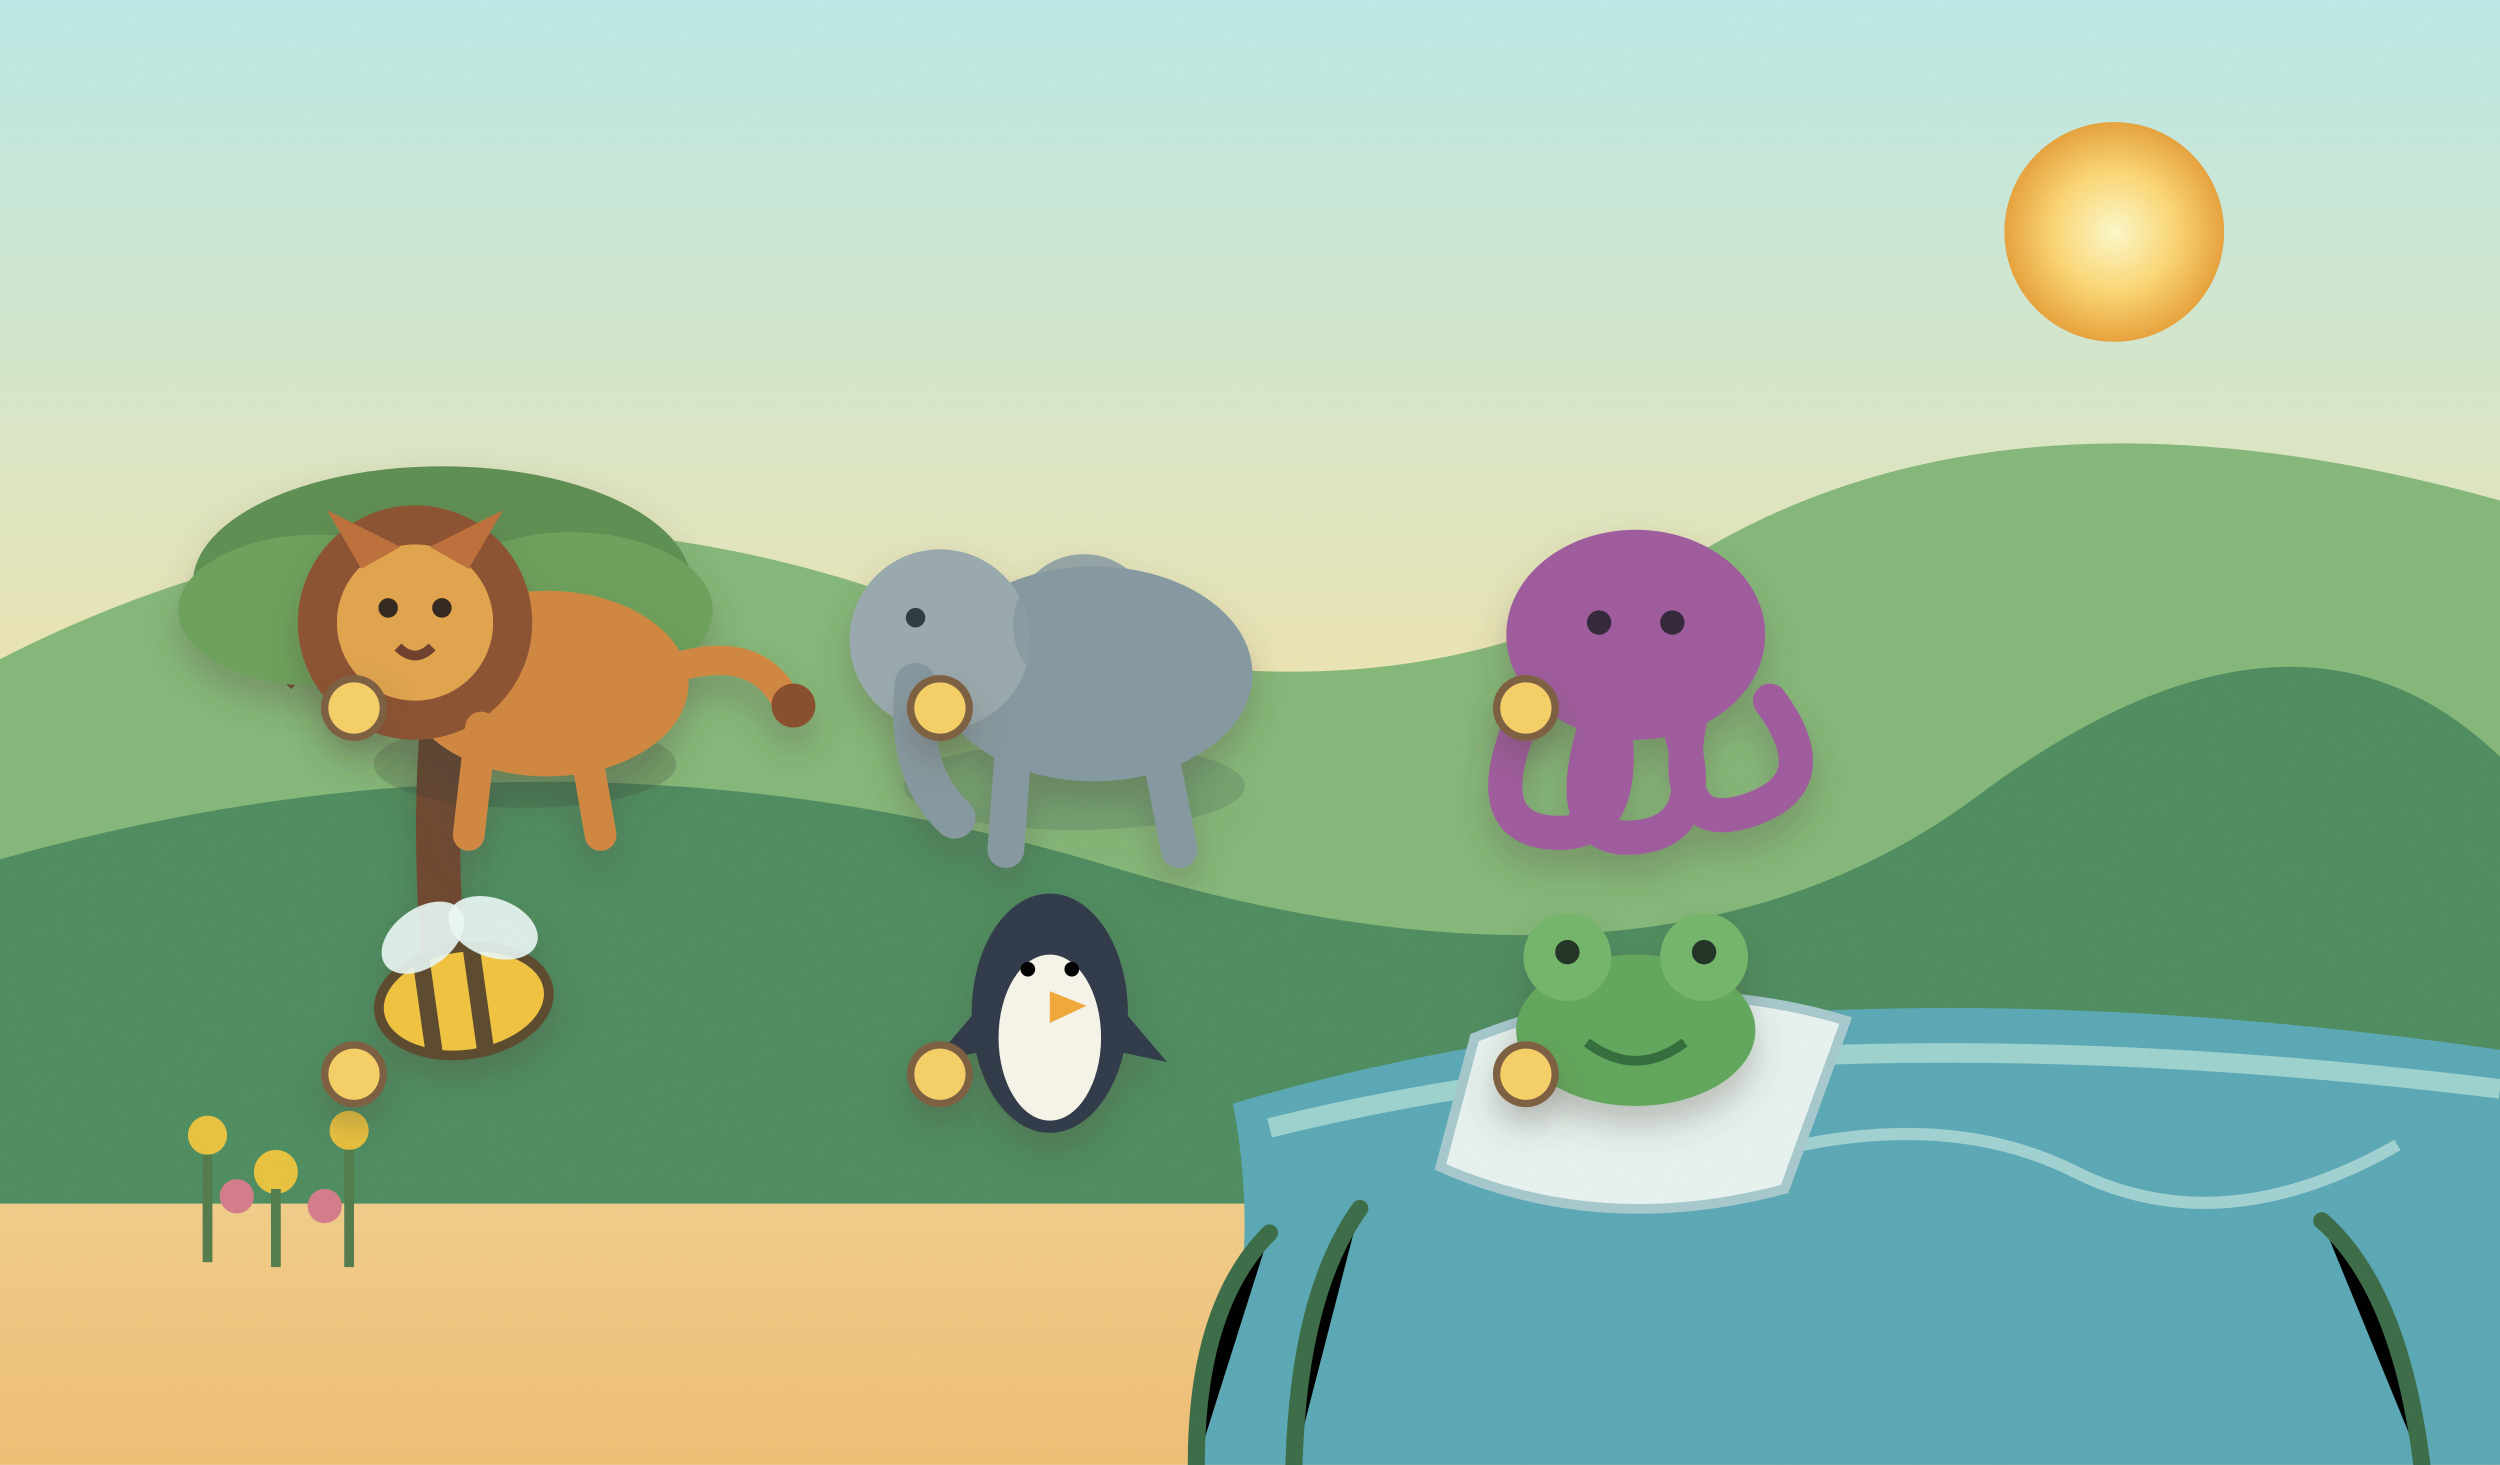
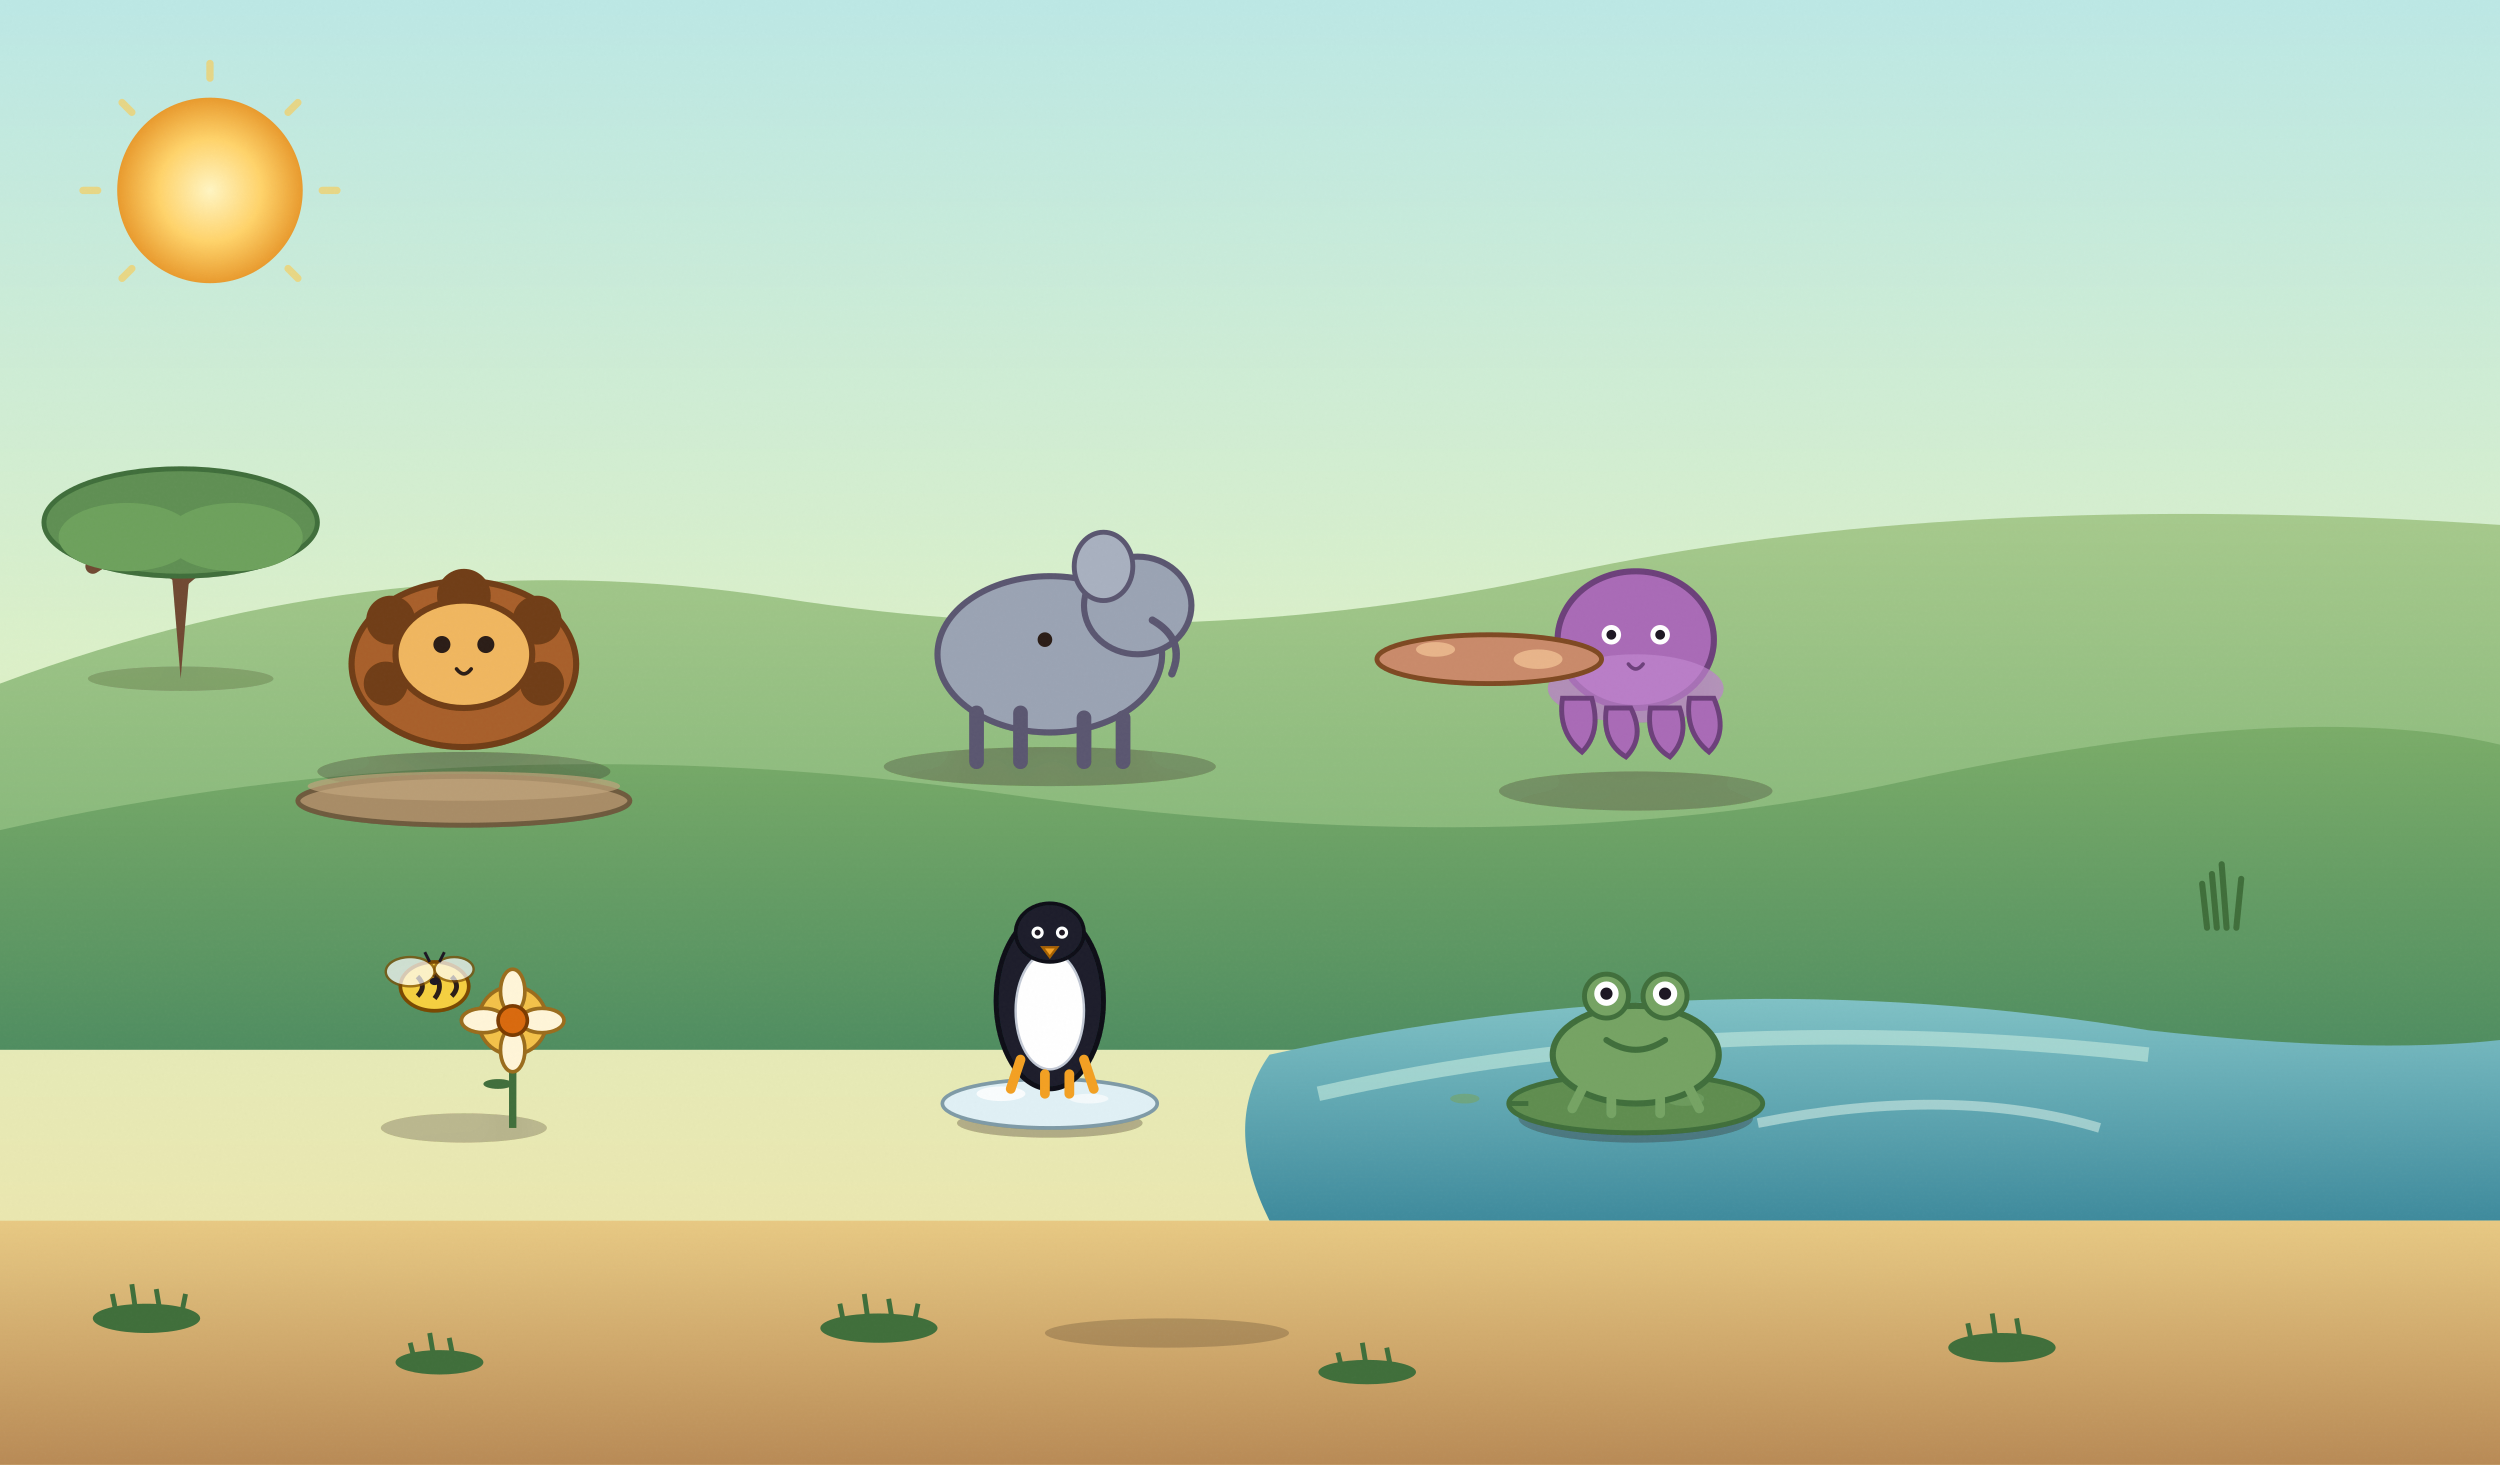
<svg xmlns="http://www.w3.org/2000/svg" width="1024" height="600" viewBox="0 0 1024 600">
  <defs>
-     <filter id="shadow" x="-30%" y="-30%" width="160%" height="170%">
-       <feGaussianBlur in="SourceAlpha" stdDeviation="7" result="b" />
-       <feOffset dy="8" result="o" />
-       <feColorMatrix in="o" type="matrix" values="0 0 0 0 .08 0 0 0 0 .06 0 0 0 0 .04 0 0 0 .30 0" />
-       <feBlend in="SourceGraphic" />
+     <filter id="softshadow" x="-20%" y="-20%" width="140%" height="160%">
+       <feGaussianBlur in="SourceAlpha" stdDeviation="6" />
+       <feOffset dy="8" />
+       <feComponentTransfer>
+         <feFuncA type="linear" slope="0.32" />
+       </feComponentTransfer>
+       <feComposite in2="SourceGraphic" operator="in" result="shadow" />
+       <feMerge>
+         <feMergeNode in="shadow" />
+         <feMergeNode in="SourceGraphic" />
+       </feMerge>
    </filter>
-     <filter id="soft" x="-30%" y="-30%" width="160%" height="160%">
-       <feGaussianBlur stdDeviation="16" />
+     <filter id="tightshadow" x="-10%" y="-10%" width="120%" height="140%">
+       <feGaussianBlur in="SourceAlpha" stdDeviation="3" />
+       <feOffset dy="3" />
+       <feComponentTransfer>
+         <feFuncA type="linear" slope="0.4" />
+       </feComponentTransfer>
+       <feComposite in2="SourceGraphic" operator="in" result="shadow" />
+       <feMerge>
+         <feMergeNode in="shadow" />
+         <feMergeNode in="SourceGraphic" />
+       </feMerge>
    </filter>
-     <filter id="grain">
-       <feTurbulence type="fractalNoise" baseFrequency=".65" numOctaves="2" seed="11" />
+     <filter id="paperGrain">
+       <feTurbulence type="fractalNoise" baseFrequency="0.85" numOctaves="2" seed="5" />
      <feColorMatrix type="saturate" values="0" />
      <feComponentTransfer>
-         <feFuncA type="table" tableValues="0 .035" />
+         <feFuncA type="table" tableValues="0 0.05" />
      </feComponentTransfer>
+       <feComposite in2="SourceGraphic" operator="in" />
    </filter>
    <linearGradient id="sky" x1="0" y1="0" x2="0" y2="1">
-       <stop stop-color="#bce8e5" />
-       <stop offset=".55" stop-color="#f3e2a9" />
-       <stop offset="1" stop-color="#edbe75" />
+       <stop offset="0" stop-color="#bce8e5" />
+       <stop offset="0.5" stop-color="#dff1c5" />
+       <stop offset="1" stop-color="#f0e2a4" />
+     </linearGradient>
+     <linearGradient id="grassA" x1="0" y1="0" x2="0" y2="1">
+       <stop offset="0" stop-color="#a6c98c" />
+       <stop offset="1" stop-color="#86b779" />
+     </linearGradient>
+     <linearGradient id="grassB" x1="0" y1="0" x2="0" y2="1">
+       <stop offset="0" stop-color="#7aac68" />
+       <stop offset="1" stop-color="#4f8d60" />
+     </linearGradient>
+     <linearGradient id="water" x1="0" y1="0" x2="0" y2="1">
+       <stop offset="0" stop-color="#7fc1c5" />
+       <stop offset="1" stop-color="#3e8a9c" />
+     </linearGradient>
+     <linearGradient id="sand" x1="0" y1="0" x2="0" y2="1">
+       <stop offset="0" stop-color="#e8c983" />
+       <stop offset="1" stop-color="#b88a55" />
    </linearGradient>
    <radialGradient id="sun">
-       <stop stop-color="#fff8c7" />
-       <stop offset=".55" stop-color="#ffd36a" />
+       <stop offset="0" stop-color="#fff5c2" />
+       <stop offset="0.55" stop-color="#ffd36a" />
      <stop offset="1" stop-color="#e99a2d" />
    </radialGradient>
  </defs>
  <rect width="1024" height="600" fill="url(#sky)" />
-   <circle cx="866" cy="95" r="45" fill="url(#sun)" opacity=".9" />
-   <path d="M0 270Q180 178 370 245T690 230T1024 205V420H0Z" fill="#86b779" />
-   <path d="M0 352Q230 287 455 355T810 326T1024 310V493H0Z" fill="#4f8d60" />
-   <g transform="translate(88 164)" filter="url(#shadow)">
-     <path d="M94 235Q87 150 99 88" stroke="#6f4a32" stroke-width="18" />
-     <path d="M97 102Q55 86 27 114M99 106Q140 80 169 108" fill="none" stroke="#6f4a32" stroke-width="12" />
-     <ellipse cx="93" cy="75" rx="102" ry="48" fill="#5e8f52" />
-     <ellipse cx="42" cy="86" rx="57" ry="31" fill="#6da15b" />
-     <ellipse cx="146" cy="86" rx="58" ry="32" fill="#6da15b" />
-   </g>
-   <path d="M505 452Q725 387 1024 430V600H488Q520 530 505 452Z" fill="#5ba8b4" />
-   <path d="M520 462Q730 410 1024 446" fill="none" stroke="#b8e2d8" stroke-width="8" opacity=".7" />
-   <path d="M704 478Q790 450 850 480T982 469" fill="none" stroke="#d8f0e7" stroke-width="5" opacity=".55" />
-   <path d="M604 425Q679 395 756 418L731 487Q656 507 590 478Z" fill="#e6f1ee" stroke="#a6c8cd" stroke-width="4" />
-   <g transform="translate(85 465)">
-     <g fill="#e7c13f">
-       <circle cx="0" cy="0" r="8" />
-       <circle cx="28" cy="15" r="9" />
-       <circle cx="58" cy="-2" r="8" />
-     </g>
-     <g fill="#d47c8a">
-       <circle cx="12" cy="25" r="7" />
-       <circle cx="48" cy="29" r="7" />
-     </g>
-     <g stroke="#547b4c" stroke-width="4">
-       <path d="M0 8V52M28 22V54M58 6V54" />
-     </g>
-   </g>
-   <g data-target="lion" data-center="190,260" transform="translate(190 260)" filter="url(#shadow)">
-     <ellipse cx="25" cy="53" rx="62" ry="18" fill="#2f3928" opacity=".2" />
-     <ellipse cx="34" cy="20" rx="58" ry="38" fill="#cf8741" />
-     <circle cx="-20" cy="-5" r="48" fill="#8d5232" />
-     <circle cx="-20" cy="-5" r="32" fill="#e0a44e" />
-     <path d="M-42-27L-56-51L-26-36M2-27L16-51L-14-36" fill="#bd703a" />
-     <circle cx="-31" cy="-11" r="4" fill="#352921" />
-     <circle cx="-9" cy="-11" r="4" fill="#352921" />
-     <path d="M-27 5Q-20 12-13 5" fill="none" stroke="#6f412d" stroke-width="4" />
-     <path d="M7 38L2 82M48 36L56 82" stroke="#cf8741" stroke-width="13" stroke-linecap="round" />
-     <path d="M88 13Q120 4 132 27" fill="none" stroke="#cf8741" stroke-width="12" />
-     <circle cx="135" cy="29" r="9" fill="#89502f" />
-   </g>
-   <g data-target="elephant" data-center="430,260" transform="translate(430 260)" filter="url(#shadow)">
-     <ellipse cx="10" cy="62" rx="70" ry="18" fill="#33434a" opacity=".18" />
-     <ellipse cx="18" cy="16" rx="65" ry="44" fill="#8799a0" />
-     <circle cx="-45" cy="2" r="37" fill="#9aa9ad" />
-     <circle cx="14" cy="-4" r="29" fill="#8799a0" opacity=".85" />
-     <path d="M-55 20Q-59 56-39 75" fill="none" stroke="#8799a0" stroke-width="17" stroke-linecap="round" />
-     <circle cx="-55" cy="-7" r="4" fill="#2f3c42" />
-     <path d="M-15 47L-18 88M45 47L53 88" stroke="#8799a0" stroke-width="15" stroke-linecap="round" />
-   </g>
-   <g data-target="octopus" data-center="670,260" transform="translate(670 260)" filter="url(#shadow)" fill="#9f5b9d">
-     <ellipse rx="53" ry="43" />
-     <path d="M-42 25Q-68 78-35 81T-9 34M-15 32Q-33 86 0 83T16 32M23 31Q12 83 46 72T55 27" fill="none" stroke="#9f5b9d" stroke-width="14" stroke-linecap="round" />
-     <circle cx="-15" cy="-5" r="5" fill="#352b3b" />
-     <circle cx="15" cy="-5" r="5" fill="#352b3b" />
-   </g>
-   <g data-target="bee" data-center="190,410" transform="translate(190 410) rotate(-8)" filter="url(#shadow)">
-     <ellipse rx="35" ry="22" fill="#efc33f" stroke="#5c4c2f" stroke-width="4" />
-     <path d="M-15-19V19M6-21V21" stroke="#5c4c2f" stroke-width="7" />
-     <ellipse cx="-13" cy="-28" rx="19" ry="12" fill="#e9f6f3" opacity=".9" transform="rotate(-28 -13 -28)" />
-     <ellipse cx="16" cy="-28" rx="19" ry="12" fill="#e9f6f3" opacity=".9" transform="rotate(28 16 -28)" />
-   </g>
-   <g data-target="penguin" data-center="430,410" transform="translate(430 410)" filter="url(#shadow)">
-     <ellipse cy="5" rx="32" ry="49" fill="#303b48" />
-     <ellipse cy="15" rx="21" ry="34" fill="#f5f2e8" />
-     <path d="M-31 5L-48 25L-29 21M31 5L48 25L29 21" fill="#303b48" />
-     <path d="M0-4L15 2L0 9Z" fill="#efa83a" />
-     <circle cx="-9" cy="-13" r="3" />
-     <circle cx="9" cy="-13" r="3" />
-   </g>
-   <g data-target="frog" data-center="670,410" transform="translate(670 410)" filter="url(#shadow)">
-     <ellipse cy="12" rx="49" ry="31" fill="#62a65c" />
-     <circle cx="-28" cy="-18" r="18" fill="#73b56a" />
-     <circle cx="28" cy="-18" r="18" fill="#73b56a" />
-     <circle cx="-28" cy="-20" r="5" fill="#243426" />
-     <circle cx="28" cy="-20" r="5" fill="#243426" />
-     <path d="M-20 17Q0 32 20 17" fill="none" stroke="#356d3c" stroke-width="4" />
-   </g>
-   <g fill="#f4ce66" stroke="#7d6042" stroke-width="3" filter="url(#shadow)">
-     <circle cx="145" cy="290" r="12" />
-     <circle cx="385" cy="290" r="12" />
-     <circle cx="625" cy="290" r="12" />
-     <circle cx="145" cy="440" r="12" />
-     <circle cx="385" cy="440" r="12" />
-     <circle cx="625" cy="440" r="12" />
-   </g>
-   <g stroke="#3d6c48" stroke-width="7" stroke-linecap="round">
-     <path d="M490 600Q490 535 520 505M530 600Q532 530 557 495M992 600Q983 528 951 500" />
-   </g>
-   <rect width="1024" height="600" filter="url(#grain)" opacity=".28" pointer-events="none" />
+   <g transform="translate(86 78)">
+     <circle r="38" fill="url(#sun)" />
+     <g stroke="#f5cf61" stroke-width="3" stroke-linecap="round" opacity="0.7">
+       <line x1="-52" y1="0" x2="-46" y2="0" />
+       <line x1="46" y1="0" x2="52" y2="0" />
+       <line x1="0" y1="-52" x2="0" y2="-46" />
+       <line x1="-36" y1="-36" x2="-32" y2="-32" />
+       <line x1="36" y1="36" x2="32" y2="32" />
+       <line x1="-36" y1="36" x2="-32" y2="32" />
+       <line x1="36" y1="-36" x2="32" y2="-32" />
+     </g>
+   </g>
+   <path d="M0 280 Q160 220 320 245 T640 235 T1024 215 V360 H0Z" fill="url(#grassA)" />
+   <path d="M0 340 Q200 295 410 325 T780 320 T1024 305 V430 H0Z" fill="url(#grassB)" />
+   <g transform="translate(74 218)" filter="url(#softshadow)">
+     <ellipse cx="0" cy="60" rx="38" ry="5" fill="#2a1c14" opacity="0.2" />
+     <path d="M0 60 L-4 12 L4 12Z" fill="#6f4a32" />
+     <path d="M0 18 Q-22 4 -36 14 M0 20 Q22 0 38 8" fill="none" stroke="#6f4a32" stroke-width="6" stroke-linecap="round" />
+     <ellipse cx="0" cy="-4" rx="56" ry="22" fill="#5e8f52" stroke="#3f6e3a" stroke-width="2" />
+     <ellipse cx="-22" cy="2" rx="28" ry="14" fill="#6da15b" />
+     <ellipse cx="22" cy="2" rx="28" ry="14" fill="#6da15b" />
+   </g>
+   <path d="M520 432 Q700 392 880 422 Q970 432 1024 426 V500 H520 Q500 460 520 432Z" fill="url(#water)" />
+   <path d="M540 448 Q700 412 880 432" fill="none" stroke="#b8e2d8" stroke-width="6" opacity="0.7" />
+   <path d="M720 460 Q800 444 860 462" fill="none" stroke="#d8f0e7" stroke-width="4" opacity="0.55" />
+   <g transform="translate(908 380)" stroke="#3f6e3a" stroke-width="2.5" stroke-linecap="round">
+     <line x1="0" y1="0" x2="-2" y2="-22" />
+     <line x1="4" y1="0" x2="2" y2="-26" />
+     <line x1="8" y1="0" x2="10" y2="-20" />
+     <line x1="-4" y1="0" x2="-6" y2="-18" />
+   </g>
+   <path d="M0 500 H1024 V600 H0Z" fill="url(#sand)" />
+   <g transform="translate(60 540)" fill="#3f6e3a">
+     <ellipse cx="0" cy="0" rx="22" ry="6" />
+     <path d="M-12 0 L-14 -10 M-4 0 L-6 -14 M6 0 L4 -12 M14 0 L16 -10" stroke="#3f6e3a" stroke-width="2" />
+   </g>
+   <g transform="translate(180 558)" fill="#3f6e3a">
+     <ellipse cx="0" cy="0" rx="18" ry="5" />
+     <path d="M-10 0 L-12 -8 M-2 0 L-4 -12 M6 0 L4 -10" stroke="#3f6e3a" stroke-width="2" />
+   </g>
+   <g transform="translate(360 544)" fill="#3f6e3a">
+     <ellipse cx="0" cy="0" rx="24" ry="6" />
+     <path d="M-14 0 L-16 -10 M-4 0 L-6 -14 M6 0 L4 -12 M14 0 L16 -10" stroke="#3f6e3a" stroke-width="2" />
+   </g>
+   <g transform="translate(560 562)" fill="#3f6e3a">
+     <ellipse cx="0" cy="0" rx="20" ry="5" />
+     <path d="M-10 0 L-12 -8 M0 0 L-2 -12 M10 0 L8 -10" stroke="#3f6e3a" stroke-width="2" />
+   </g>
+   <g transform="translate(820 552)" fill="#3f6e3a">
+     <ellipse cx="0" cy="0" rx="22" ry="6" />
+     <path d="M-12 0 L-14 -10 M-2 0 L-4 -14 M8 0 L6 -12" stroke="#3f6e3a" stroke-width="2" />
+   </g>
+   <g data-target="lion" data-center="190,260" transform="translate(140 210)" filter="url(#softshadow)">
+     <ellipse cx="50" cy="106" rx="60" ry="8" fill="#2a1c14" opacity="0.28" />
+     <ellipse cx="50" cy="118" rx="68" ry="10" fill="#a88c66" stroke="#6e5a3e" stroke-width="2" />
+     <ellipse cx="50" cy="112" rx="64" ry="6" fill="#c1a47a" opacity="0.7" />
+     <g transform="translate(50 56)">
+       <ellipse cx="0" cy="6" rx="46" ry="34" fill="#a85e2a" stroke="#6f3d12" stroke-width="2.5" />
+       <g fill="#6f3d12">
+         <circle cx="-30" cy="-12" r="10" />
+         <circle cx="0" cy="-22" r="11" />
+         <circle cx="30" cy="-12" r="10" />
+         <circle cx="-32" cy="14" r="9" />
+         <circle cx="32" cy="14" r="9" />
+       </g>
+       <ellipse cx="0" cy="2" rx="28" ry="22" fill="#f0b65e" stroke="#6f3d12" stroke-width="2.5" />
+       <circle cx="-9" cy="-2" r="3.5" fill="#2a1c14" />
+       <circle cx="9" cy="-2" r="3.5" fill="#2a1c14" />
+       <path d="M-3 8 Q0 12 3 8" fill="none" stroke="#2a1c14" stroke-width="1.5" stroke-linecap="round" />
+     </g>
+   </g>
+   <g data-target="elephant" data-center="430,260" transform="translate(370 198)" filter="url(#softshadow)">
+     <ellipse cx="60" cy="116" rx="68" ry="8" fill="#2a1c14" opacity="0.28" />
+     <g transform="translate(60 64)">
+       <ellipse cx="0" cy="6" rx="46" ry="32" fill="#9aa3b3" stroke="#5a5670" stroke-width="2.5" />
+       <ellipse cx="36" cy="-14" rx="22" ry="20" fill="#9aa3b3" stroke="#5a5670" stroke-width="2.5" />
+       <ellipse cx="22" cy="-30" rx="12" ry="14" fill="#a8b0bf" stroke="#5a5670" stroke-width="2" />
+       <path d="M42 -8 Q56 0 50 14" fill="none" stroke="#5a5670" stroke-width="3" stroke-linecap="round" />
+       <circle cx="-2" cy="0" r="3" fill="#2a1c14" />
+       <path d="M-30 30 L-30 50 M-12 30 L-12 50 M14 32 L14 50 M30 32 L30 50" stroke="#5a5670" stroke-width="6" stroke-linecap="round" />
+     </g>
+   </g>
+   <g data-target="octopus" data-center="670,260" transform="translate(610 208)" filter="url(#softshadow)">
+     <ellipse cx="60" cy="116" rx="56" ry="8" fill="#2a1c14" opacity="0.28" />
+     <g transform="translate(60 64)">
+       <ellipse cx="0" cy="-10" rx="32" ry="28" fill="#a96bb6" stroke="#6c3f7a" stroke-width="2.5" />
+       <ellipse cx="0" cy="10" rx="36" ry="14" fill="#c084cf" opacity="0.7" />
+       <circle cx="-10" cy="-12" r="4" fill="#fff" />
+       <circle cx="-10" cy="-12" r="2" fill="#1a1620" />
+       <circle cx="10" cy="-12" r="4" fill="#fff" />
+       <circle cx="10" cy="-12" r="2" fill="#1a1620" />
+       <path d="M-3 0 Q0 4 3 0" fill="none" stroke="#6c3f7a" stroke-width="1.5" stroke-linecap="round" />
+       <g fill="#a96bb6" stroke="#6c3f7a" stroke-width="2">
+         <path d="M-30 14 Q-32 28 -22 36 Q-14 28 -18 14Z" />
+         <path d="M-12 18 Q-14 32 -4 38 Q4 30 -2 18Z" />
+         <path d="M6 18 Q4 32 14 38 Q22 30 18 18Z" />
+         <path d="M22 14 Q20 28 30 36 Q38 28 32 14Z" />
+       </g>
+     </g>
+     <ellipse cx="0" cy="62" rx="46" ry="10" fill="#c98a6a" stroke="#7e4920" stroke-width="2" />
+     <ellipse cx="-22" cy="58" rx="8" ry="3" fill="#e8b48a" />
+     <ellipse cx="20" cy="62" rx="10" ry="4" fill="#e8b48a" />
+   </g>
+   <g data-target="bee" data-center="190,410" transform="translate(150 364)" filter="url(#softshadow)">
+     <ellipse cx="40" cy="98" rx="34" ry="6" fill="#2a1c14" opacity="0.25" />
+     <g transform="translate(60 60)">
+       <line x1="0" y1="0" x2="0" y2="38" stroke="#3f6e3a" stroke-width="3" />
+       <ellipse cx="-6" cy="20" rx="6" ry="2" fill="#3f6e3a" />
+       <g transform="translate(0 -6)">
+         <circle r="14" fill="#f3c14a" stroke="#9a6c1a" stroke-width="1.5" />
+         <g fill="#fff5d8" stroke="#9a6c1a" stroke-width="1.5">
+           <ellipse cx="0" cy="-12" rx="5" ry="9" />
+           <ellipse cx="0" cy="12" rx="5" ry="9" />
+           <ellipse cx="-12" cy="0" rx="9" ry="5" />
+           <ellipse cx="12" cy="0" rx="9" ry="5" />
+         </g>
+         <circle r="6" fill="#d9690a" stroke="#7a3a04" stroke-width="1.5" />
+       </g>
+     </g>
+     <g transform="translate(28 40)">
+       <ellipse cx="0" cy="0" rx="14" ry="10" fill="#f5cf3f" stroke="#7a4a04" stroke-width="1.5" />
+       <path d="M-7 -4 Q-3 0 -7 4 M0 -5 Q4 0 0 5 M7 -4 Q11 0 7 4" fill="none" stroke="#2a1c14" stroke-width="2" />
+       <ellipse cx="-10" cy="-6" rx="10" ry="6" fill="#fff" opacity="0.7" stroke="#7a4a04" stroke-width="1" />
+       <ellipse cx="8" cy="-7" rx="8" ry="5" fill="#fff" opacity="0.7" stroke="#7a4a04" stroke-width="1" />
+       <ellipse cx="0" cy="-2" rx="2" ry="1.5" fill="#1a1620" />
+       <path d="M-2 -10 L-4 -14 M2 -10 L4 -14" stroke="#1a1620" stroke-width="1.2" />
+     </g>
+   </g>
+   <g data-target="penguin" data-center="430,410" transform="translate(390 360)" filter="url(#softshadow)">
+     <ellipse cx="40" cy="100" rx="38" ry="6" fill="#2a1c14" opacity="0.25" />
+     <ellipse cx="40" cy="92" rx="44" ry="10" fill="#e0f0f5" stroke="#7e9aa6" stroke-width="1.5" />
+     <ellipse cx="20" cy="88" rx="10" ry="3" fill="#fff" opacity="0.8" />
+     <ellipse cx="56" cy="90" rx="8" ry="2" fill="#fff" opacity="0.6" />
+     <g transform="translate(40 50)">
+       <ellipse cx="0" cy="0" rx="22" ry="36" fill="#1a1f2c" stroke="#0a0d14" stroke-width="2" />
+       <ellipse cx="0" cy="4" rx="14" ry="24" fill="#fff" stroke="#c2c8d4" stroke-width="1" />
+       <ellipse cx="0" cy="-28" rx="14" ry="12" fill="#1a1f2c" stroke="#0a0d14" stroke-width="1.5" />
+       <circle cx="-5" cy="-28" r="2.5" fill="#fff" />
+       <circle cx="-5" cy="-28" r="1.2" fill="#1a1620" />
+       <circle cx="5" cy="-28" r="2.5" fill="#fff" />
+       <circle cx="5" cy="-28" r="1.2" fill="#1a1620" />
+       <path d="M-3 -22 L0 -18 L3 -22 Z" fill="#f3a020" stroke="#a56004" stroke-width="1" />
+       <path d="M-12 24 L-16 36 M-2 30 L-2 38 M8 30 L8 38 M14 24 L18 36" stroke="#f3a020" stroke-width="4" stroke-linecap="round" />
+     </g>
+   </g>
+   <g data-target="frog" data-center="670,410" transform="translate(630 366)" filter="url(#softshadow)">
+     <ellipse cx="40" cy="92" rx="48" ry="10" fill="#2a1c14" opacity="0.25" />
+     <ellipse cx="40" cy="86" rx="52" ry="12" fill="#5e8d50" stroke="#3f6e3a" stroke-width="2" />
+     <path d="M-12 86 L-4 86" stroke="#3f6e3a" stroke-width="2" />
+     <ellipse cx="-30" cy="84" rx="6" ry="2" fill="#74a363" opacity="0.6" />
+     <ellipse cx="60" cy="84" rx="8" ry="3" fill="#74a363" opacity="0.6" />
+     <g transform="translate(40 56)">
+       <ellipse cx="0" cy="10" rx="34" ry="20" fill="#74a363" stroke="#3f6e3a" stroke-width="2.5" />
+       <circle cx="-12" cy="-14" r="9" fill="#74a363" stroke="#3f6e3a" stroke-width="2" />
+       <circle cx="12" cy="-14" r="9" fill="#74a363" stroke="#3f6e3a" stroke-width="2" />
+       <circle cx="-12" cy="-15" r="5" fill="#fff" />
+       <circle cx="-12" cy="-15" r="2.5" fill="#1a1620" />
+       <circle cx="12" cy="-15" r="5" fill="#fff" />
+       <circle cx="12" cy="-15" r="2.5" fill="#1a1620" />
+       <path d="M-12 4 Q0 12 12 4" fill="none" stroke="#3f6e3a" stroke-width="2.5" stroke-linecap="round" />
+       <path d="M-22 24 L-26 32 M-10 28 L-10 34 M10 28 L10 34 M22 24 L26 32" stroke="#74a363" stroke-width="4" stroke-linecap="round" />
+     </g>
+   </g>
+   <ellipse cx="478" cy="546" rx="50" ry="6" fill="#2a1c14" opacity="0.22" />
+   <rect width="1024" height="600" filter="url(#paperGrain)" opacity="0.45" pointer-events="none" />
</svg>
